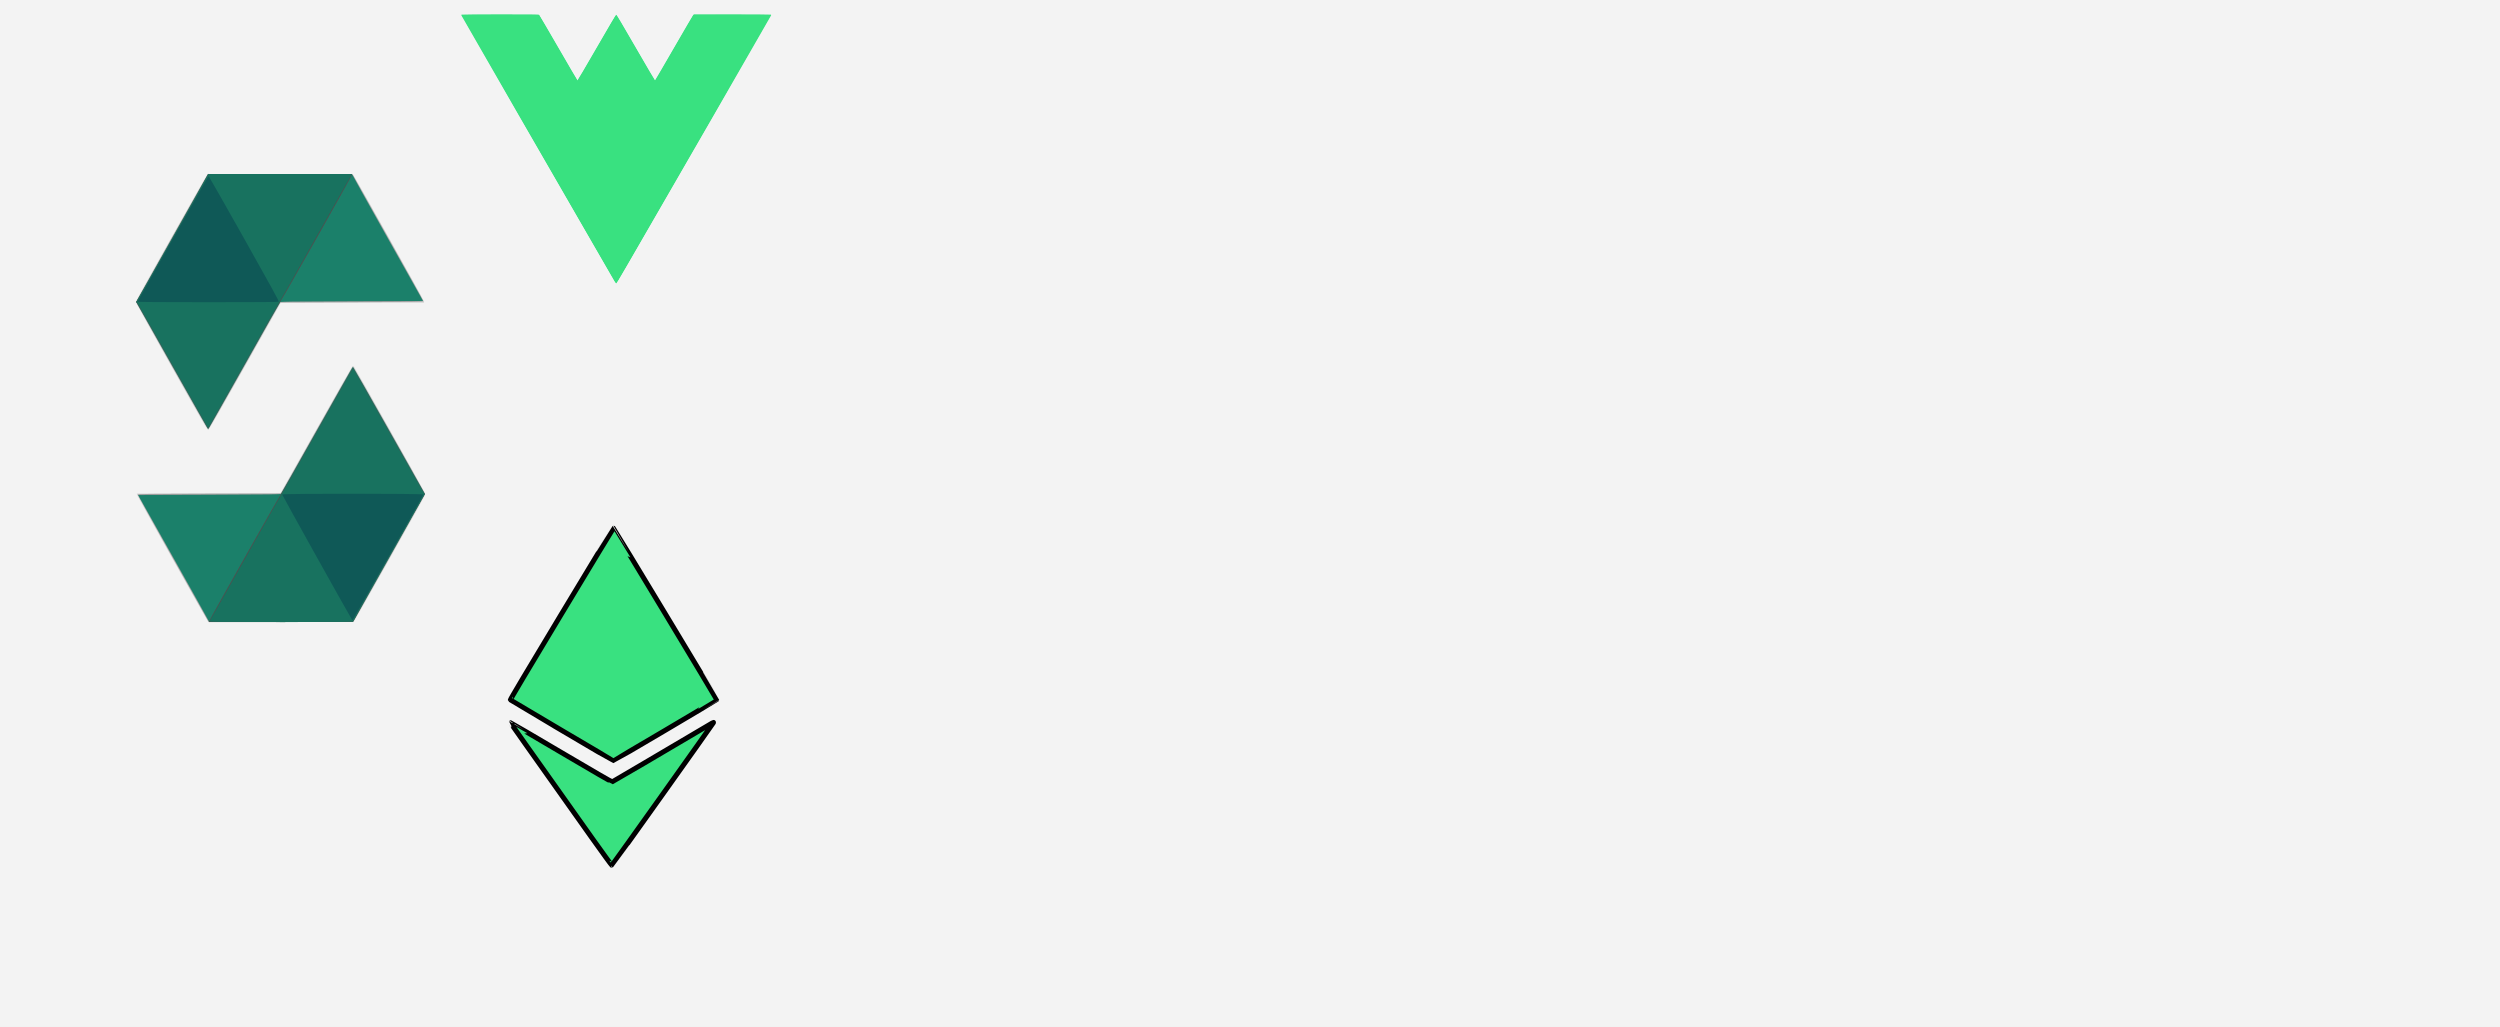
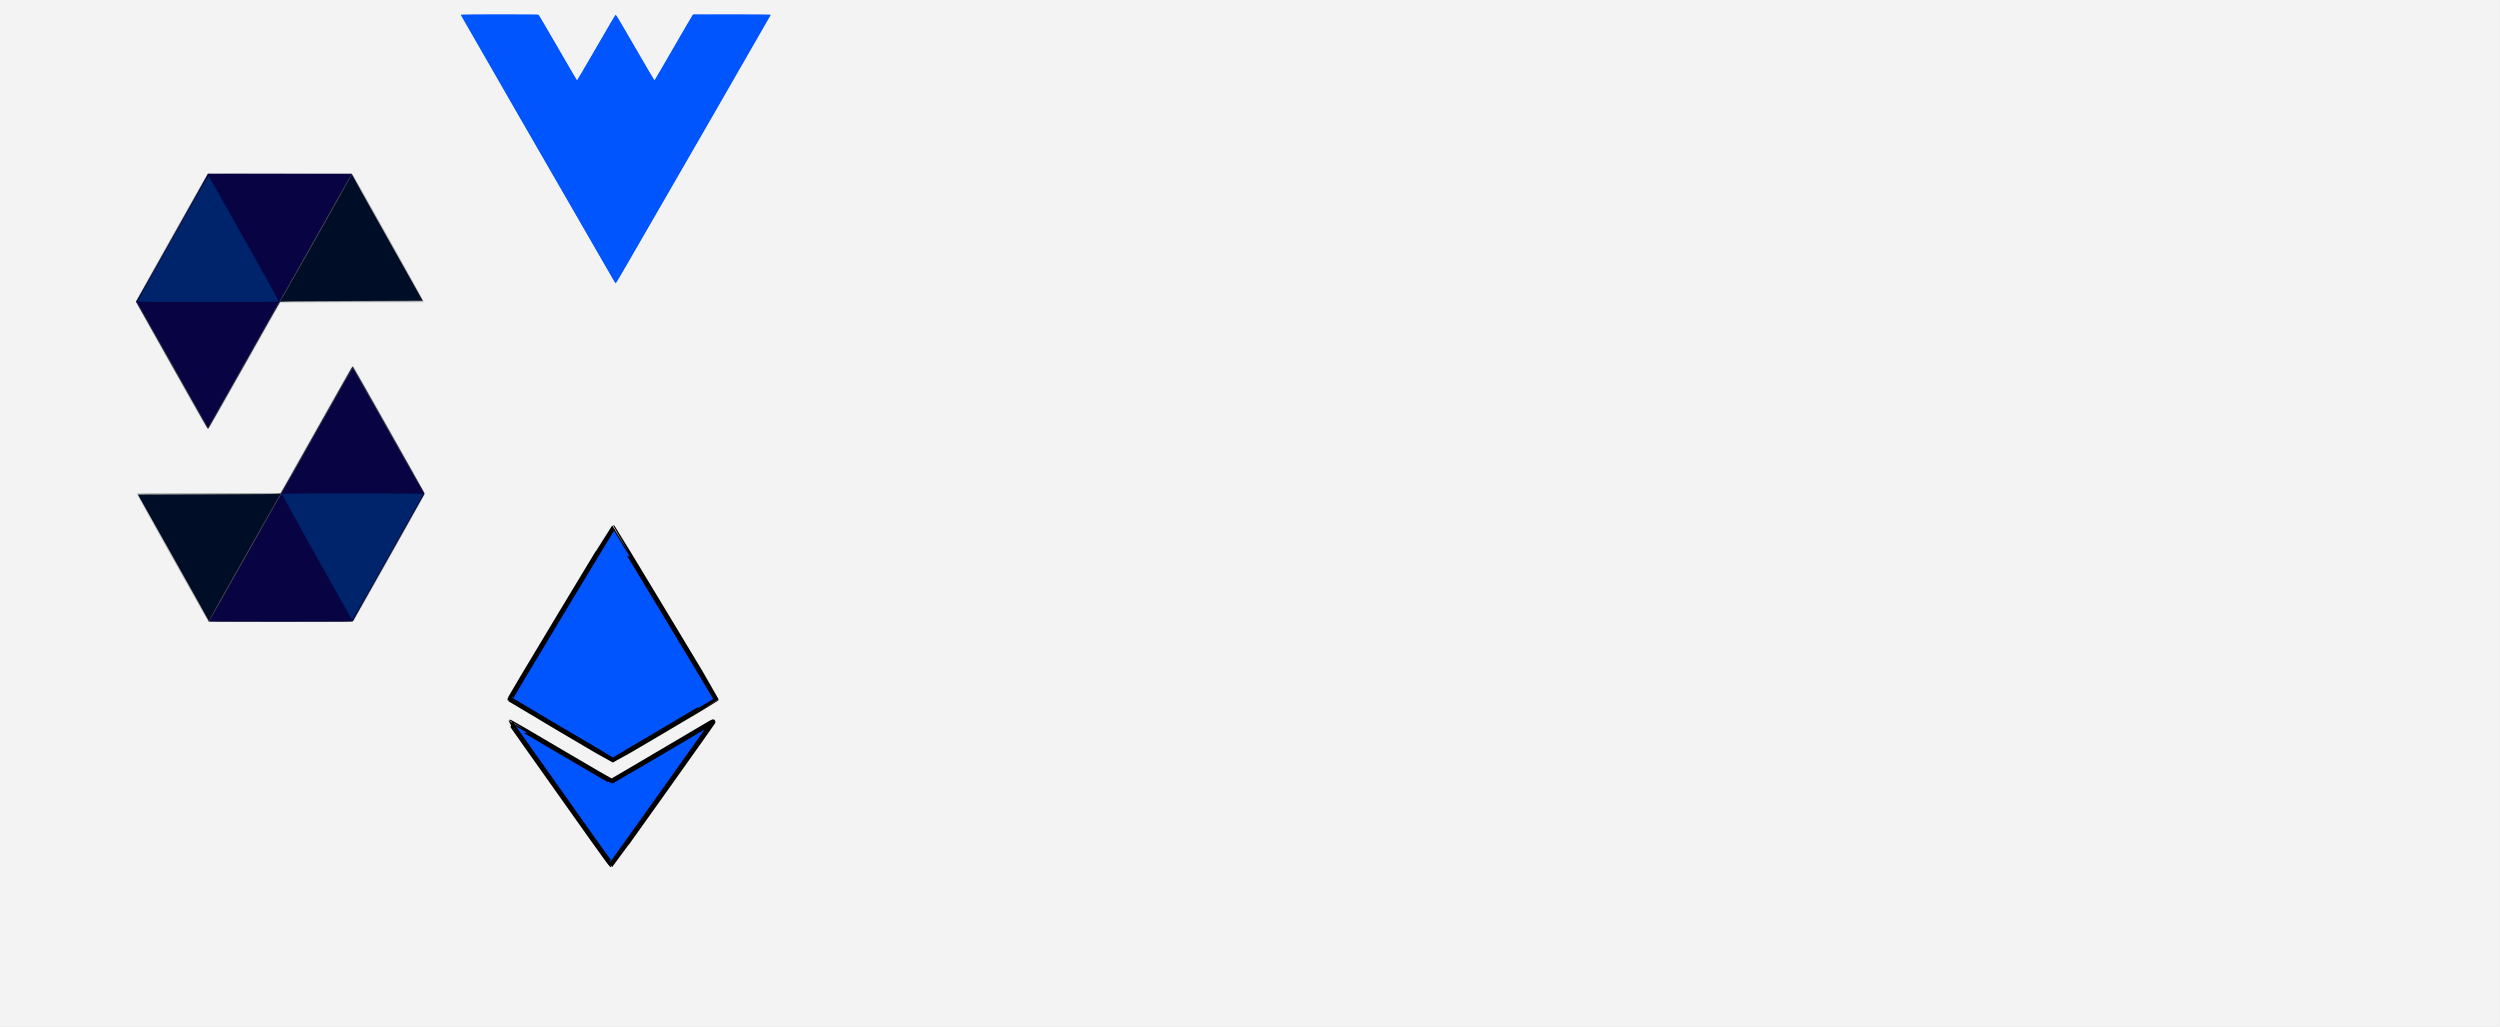
- <svg xmlns="http://www.w3.org/2000/svg" id="Layer_1" viewBox="0 0 759.387 311.844" version="1.1" width="759.387" height="311.844">
-   <defs id="defs4">
-     <style id="style2">.cls-1{letter-spacing:-.02em;}.cls-2,.cls-3{fill:#fff;}.cls-2,.cls-4,.cls-5,.cls-6,.cls-7{stroke-miterlimit:10;}.cls-2,.cls-5,.cls-7{stroke-width:5px;}.cls-2,.cls-6,.cls-7{stroke:#022341;}.cls-8{letter-spacing:-.04em;}.cls-9{letter-spacing:0em;}.cls-10{letter-spacing:-.02em;}.cls-11{letter-spacing:-.02em;}.cls-12{letter-spacing:-.04em;}.cls-13{letter-spacing:-.02em;}.cls-14{letter-spacing:-.03em;}.cls-15{letter-spacing:-.02em;}.cls-16{letter-spacing:-.02em;}.cls-17{letter-spacing:-.02em;}.cls-18{fill:#043b4d;}.cls-19{fill:#3ee680;}.cls-20{fill:#18725f;}.cls-21,.cls-5{fill:#6cf1c7;}.cls-22{fill:#39e180;}.cls-23{letter-spacing:-.01em;}.cls-24{letter-spacing:-.01em;}.cls-25{letter-spacing:-.03em;}.cls-4{stroke:#fff;stroke-width:4.63px;}.cls-4,.cls-5,.cls-6,.cls-7{stroke-linecap:round;}.cls-4,.cls-6,.cls-7{fill:none;}.cls-26{letter-spacing:-.01em;}.cls-27{letter-spacing:-.02em;}.cls-28{letter-spacing:-.02em;}.cls-29{letter-spacing:-.01em;}.cls-30{letter-spacing:-.03em;}.cls-5{stroke:#18725f;}.cls-31{letter-spacing:-.01em;}.cls-32{letter-spacing:-.03em;}.cls-33{letter-spacing:-.02em;}.cls-6{stroke-width:4.82px;}.cls-34{letter-spacing:-.03em;}.cls-35{letter-spacing:-.03em;}.cls-36{letter-spacing:-.02em;}.cls-37{letter-spacing:-.01em;}.cls-38{letter-spacing:-.03em;}.cls-39{font-size:46.77px;}.cls-39,.cls-40{fill:#080444;font-family:Mont-Bold, Mont;}.cls-41{letter-spacing:-.02em;}.cls-42{letter-spacing:-.02em;}.cls-43{letter-spacing:-.02em;}.cls-44{letter-spacing:-.02em;}.cls-45{letter-spacing:-.02em;}.cls-46{letter-spacing:-.02em;}.cls-47{letter-spacing:-.02em;}.cls-48{letter-spacing:-.02em;}.cls-49{letter-spacing:-.02em;}.cls-40{font-size:68px;}.cls-50{letter-spacing:-.02em;}.cls-51{letter-spacing:-.02em;}.cls-52{letter-spacing:-.02em;}.cls-53{letter-spacing:-.03em;}.cls-54{letter-spacing:0em;}.cls-55{letter-spacing:-.01em;}</style>
+ <svg xmlns="http://www.w3.org/2000/svg" width="760" height="312" viewBox="0 0 760 312" fill="none">
+   <g clip-path="url(#clip0_616_232)">
+     <path opacity="0.192" d="M759.387 0H0V311.844H759.387V0Z" fill="white" />
+     <path d="M63.16 188.674C62.756 188.249 41.686 150.682 41.63 150.287L41.579 149.921L63.364 149.882L85.15 149.844L85.501 149.276C85.695 148.964 90.582 140.296 96.361 130.015C102.141 119.734 106.968 111.284 107.087 111.238C107.207 111.192 107.395 111.249 107.505 111.365C107.859 111.737 128.662 148.805 128.885 149.461C129.079 150.031 129.072 150.168 128.82 150.841C128.447 151.839 107.795 188.491 107.464 188.742C107.255 188.901 103.019 188.938 85.305 188.934C64.94 188.93 63.386 188.912 63.16 188.674ZM52.415 111.876C46.622 101.577 41.763 92.829 41.618 92.437C41.366 91.754 41.367 91.691 41.636 90.964C42.011 89.949 62.64 53.319 62.983 53.058C63.206 52.889 67.038 52.853 85.121 52.849C105.748 52.845 107.006 52.859 107.263 53.11C107.73 53.564 128.803 91.208 128.803 91.588V91.948H107.049H85.294L84.958 92.511C84.774 92.822 79.879 101.5 74.082 111.798C66.174 125.845 63.468 130.531 63.245 130.561C62.998 130.594 61.202 127.495 52.415 111.876Z" fill="#D2D2D2" />
+     <path d="M52.589 169.693C46.248 158.408 41.811 150.354 41.861 150.222C41.937 150.026 44.645 149.993 63.636 149.959L85.325 149.921L96.18 130.634C102.151 120.027 107.115 111.348 107.212 111.348C107.346 111.348 126.09 144.406 128.643 149.144C129.119 150.028 129.121 150.038 128.864 150.584C128.544 151.266 107.606 188.497 107.396 188.759C107.275 188.909 102.682 188.947 85.323 188.944L63.403 188.939L52.589 169.693ZM52.674 111.992C46.966 101.843 42.079 93.139 41.815 92.649C41.337 91.764 41.336 91.755 41.593 91.209C41.92 90.515 62.32 54.182 62.815 53.413L63.181 52.844L85.117 52.882L107.053 52.92L117.847 72.093C123.783 82.638 128.625 91.368 128.606 91.493C128.575 91.694 126.002 91.73 106.841 91.796L85.111 91.872L74.261 111.159C68.293 121.766 63.33 130.445 63.232 130.445C63.134 130.445 58.383 122.141 52.674 111.992Z" fill="#9D9D9D" />
+     <path d="M63.468 188.91C63.462 188.89 63.435 188.77 63.408 188.645C63.381 188.52 58.543 179.858 52.657 169.397L41.953 150.376L63.548 150.3C82.479 150.233 85.169 150.196 85.359 149.997C85.479 149.872 90.33 141.312 96.139 130.976C101.948 120.639 106.804 112.02 106.93 111.823C107.123 111.523 107.191 111.498 107.356 111.672C107.464 111.785 112.31 120.336 118.125 130.672C123.941 141.009 128.785 149.603 128.891 149.769C129.063 150.041 127.952 152.082 118.144 169.508L107.206 188.944L85.343 188.946C73.318 188.948 63.474 188.931 63.468 188.91ZM63.065 130.11C62.977 130.003 58.186 121.526 52.418 111.272C46.65 101.019 41.806 92.425 41.655 92.175L41.379 91.721L52.135 72.624C58.05 62.12 62.953 53.373 63.03 53.185L63.169 52.844L85.097 52.882C104.453 52.916 107.029 52.947 107.059 53.148C107.078 53.273 111.909 61.935 117.794 72.396L128.495 91.418L106.905 91.493C87.983 91.56 85.288 91.597 85.092 91.796C84.969 91.921 80.058 100.578 74.179 111.032C68.3 121.487 63.43 130.101 63.357 130.174C63.281 130.25 63.156 130.223 63.065 130.11Z" fill="#000D26" />
+     <path d="M63.565 188.615C63.779 187.94 84.933 150.517 85.266 150.224C85.455 150.057 90.443 141.327 96.349 130.824C102.256 120.321 107.142 111.727 107.209 111.727C107.275 111.727 112.089 120.181 117.908 130.514C123.726 140.847 128.579 149.41 128.692 149.542C129.072 149.985 129.11 150.123 128.91 150.325C128.637 150.603 107.281 188.573 107.281 188.781C107.281 188.902 101.245 188.948 85.37 188.948H63.459L63.565 188.615ZM63.082 129.966C63.011 129.854 58.203 121.326 52.398 111.014C46.592 100.702 41.732 92.155 41.597 92.02C41.301 91.724 41.3 91.718 41.549 91.466C41.806 91.207 63.176 53.19 63.176 52.994C63.176 52.897 70.826 52.845 85.063 52.845H106.95L106.864 53.173C106.7 53.799 85.713 90.966 85.225 91.493C84.956 91.785 79.945 100.549 74.091 110.969C68.237 121.389 63.394 129.972 63.329 130.041C63.264 130.111 63.153 130.077 63.082 129.966Z" fill="#4E4E4E" />
+     <path d="M63.666 188.683C63.794 188.537 68.653 179.961 74.465 169.624C80.277 159.287 85.262 150.489 85.542 150.072C85.823 149.656 90.785 140.903 96.57 130.623C102.355 120.342 107.143 111.929 107.211 111.928C107.279 111.926 112.128 120.439 117.986 130.845C123.845 141.251 128.71 149.789 128.797 149.818C129.022 149.893 128.992 150.312 128.748 150.51C128.549 150.672 107.433 188.143 107.236 188.683C107.144 188.934 105.961 188.948 85.286 188.948C64.486 188.948 63.444 188.936 63.666 188.683ZM62.911 129.509C62.745 129.232 57.954 120.718 52.266 110.59C46.577 100.462 41.828 92.1 41.713 92.007C41.446 91.793 41.445 91.498 41.71 91.283C41.889 91.137 62.307 54.946 63.075 53.413L63.36 52.845H85.173H106.987L106.682 53.261C106.514 53.491 101.643 62.101 95.856 72.396C90.07 82.691 85.197 91.29 85.028 91.504C84.859 91.718 79.931 100.414 74.078 110.828C68.225 121.242 63.386 129.819 63.325 129.888C63.264 129.956 63.078 129.786 62.911 129.509Z" fill="#080444" />
+     <path d="M106.935 188.607C106.726 188.45 86.375 152.46 85.645 150.956C85.421 150.495 85.429 150.449 85.851 149.809C86.092 149.443 90.996 140.78 96.748 130.557C106.272 113.63 107.222 112.001 107.39 112.304C112.725 121.924 128.653 149.91 128.778 149.883C128.986 149.838 129.02 150.251 128.814 150.325C128.641 150.387 107.248 188.344 107.238 188.607C107.234 188.712 107.221 188.797 107.209 188.797C107.197 188.797 107.074 188.712 106.935 188.607ZM63.08 129.512C63.008 129.402 58.204 120.887 52.404 110.592C46.605 100.296 41.78 91.889 41.681 91.91C41.446 91.96 41.453 91.673 41.692 91.434C41.987 91.139 63.257 53.256 63.211 53.109C63.189 53.037 63.287 53.043 63.429 53.123C63.634 53.237 83.855 88.911 84.814 90.85C85.048 91.322 85.043 91.362 84.702 91.823C84.507 92.088 79.646 100.664 73.9 110.882C68.154 121.1 63.398 129.517 63.332 129.587C63.265 129.657 63.152 129.623 63.08 129.512Z" fill="#080444" />
+     <path d="M106.898 188.183C105.539 185.986 85.66 150.34 85.714 150.199C85.832 149.89 128.696 149.898 128.625 150.207C128.54 150.571 107.231 188.342 107.111 188.342C107.047 188.342 106.952 188.271 106.898 188.183ZM41.806 91.659C41.806 91.362 63.226 53.442 63.367 53.489C63.449 53.517 68.31 62.062 74.168 72.478C81.934 86.287 84.777 91.469 84.664 91.607C84.542 91.757 80.055 91.796 63.157 91.796C50.452 91.796 41.806 91.741 41.806 91.659Z" fill="#00246B" />
+     <path d="M179.788 254.5C159.022 225.229 155.057 219.616 155.109 219.563C155.141 219.531 162.041 223.563 170.442 228.524C180.323 234.359 185.799 237.522 185.952 237.482C186.131 237.435 201.209 228.575 216.349 219.62C216.772 219.369 216.781 219.369 216.647 219.611C216.305 220.224 185.998 262.794 185.874 262.836C185.797 262.862 183.058 259.11 179.788 254.5ZM170.666 221.883C162.144 216.845 155.113 212.665 155.041 212.593C154.953 212.505 160.009 203.998 170.567 186.474C179.179 172.18 186.268 160.472 186.322 160.456C186.428 160.424 217.731 212.336 217.709 212.507C217.691 212.644 186.523 231.049 186.317 231.045C186.231 231.044 179.188 226.92 170.666 221.883Z" fill="#0055FF" stroke="black" stroke-width="1.526" />
+     <path d="M186.709 85.471C186.344 84.842 179.965 73.787 169.233 55.182C165.941 49.477 160.736 40.456 157.666 35.136C154.597 29.817 151.947 25.209 151.779 24.898C151.611 24.587 148.956 19.974 145.88 14.647C142.803 9.32 140.241 4.863 140.186 4.742C140.107 4.569 140.114 4.505 140.217 4.44C140.294 4.391 145.11 4.357 151.95 4.356C161.474 4.355 163.582 4.376 163.717 4.475C163.808 4.542 166.456 9.054 169.602 14.502C172.748 19.951 175.362 24.421 175.411 24.437C175.461 24.453 178.095 19.971 181.265 14.478C185.431 7.258 187.072 4.49 187.186 4.49C187.3 4.49 188.942 7.259 193.11 14.479C196.281 19.973 198.915 24.454 198.963 24.439C199.01 24.423 201.588 20.01 204.69 14.632C207.792 9.253 210.429 4.741 210.55 4.604L210.77 4.354L222.4 4.356C228.975 4.356 234.085 4.392 234.156 4.437C234.229 4.483 234.258 4.582 234.225 4.669C234.194 4.752 231.641 9.196 228.553 14.544C225.465 19.893 222.799 24.528 222.628 24.844C222.456 25.16 219.752 29.863 216.617 35.295C213.481 40.726 208.188 49.9 204.854 55.68C189.248 82.734 187.331 86.034 187.203 86.06C187.117 86.078 186.937 85.864 186.709 85.471Z" fill="#0055FF" />
+     <path d="M186.532 84.972C185.486 83.173 167.383 51.777 157.733 35.023C154.546 29.492 151.874 24.824 151.794 24.65C151.714 24.475 149.097 19.913 145.978 14.512C142.859 9.111 140.329 4.657 140.356 4.614C140.43 4.494 163.619 4.513 163.739 4.633C163.792 4.687 166.42 9.211 169.578 14.688C172.737 20.164 175.365 24.646 175.418 24.647C175.473 24.648 178.117 20.144 181.296 14.638C184.475 9.132 187.126 4.626 187.187 4.626C187.248 4.626 189.899 9.132 193.078 14.638C196.256 20.144 198.891 24.649 198.934 24.649C199.045 24.649 198.934 24.838 204.946 14.412C207.977 9.154 210.518 4.782 210.593 4.694C210.721 4.545 211.394 4.536 222.351 4.536C228.744 4.536 233.996 4.57 234.022 4.612C234.048 4.655 231.539 9.068 228.447 14.42C225.354 19.772 222.737 24.335 222.63 24.559C222.523 24.783 219.864 29.431 216.72 34.888C190.827 79.829 187.342 85.85 187.206 85.878C187.123 85.895 186.877 85.564 186.532 84.972Z" fill="#0055FF" />
+     <path d="M181.165 75.544C177.911 69.901 172.619 60.718 169.405 55.136C166.191 49.555 160.953 40.468 157.767 34.942C153.308 27.21 151.981 24.84 152.008 24.659C152.043 24.422 163.218 4.972 163.467 4.716C163.583 4.596 163.613 4.601 163.733 4.762C163.806 4.861 166.439 9.399 169.583 14.845C173.705 21.986 175.339 24.74 175.441 24.721C175.521 24.706 178.076 20.378 181.314 14.773C184.467 9.317 187.063 4.812 187.084 4.762C187.106 4.706 187.167 4.715 187.241 4.785C187.308 4.847 189.934 9.352 193.077 14.796C197.181 21.903 198.836 24.694 198.948 24.694C199.061 24.694 200.734 21.872 204.885 14.683C208.349 8.683 210.717 4.671 210.796 4.671C210.959 4.671 222.384 24.429 222.386 24.714C222.386 24.825 219.783 29.432 216.6 34.952C213.417 40.472 208.171 49.576 204.943 55.182C190.615 80.061 187.284 85.805 187.186 85.805C187.129 85.805 184.419 81.188 181.165 75.544Z" fill="#0055FF" />
+     <path d="M187.026 85.612C186.782 85.227 175.764 66.115 175.437 65.511C175.262 65.187 172.612 60.58 169.548 55.273C166.483 49.966 163.882 45.44 163.768 45.216C163.654 44.992 160.975 40.33 157.815 34.857C154.655 29.384 152.082 24.835 152.098 24.748C152.146 24.472 163.537 4.809 163.632 4.838C163.682 4.853 166.312 9.347 169.477 14.825C173.798 22.306 175.275 24.792 175.411 24.811C175.563 24.832 176.507 23.251 181.352 14.858C184.521 9.371 187.143 4.874 187.179 4.867C187.215 4.859 189.841 9.349 193.014 14.845C197.863 23.243 198.812 24.833 198.963 24.811C199.098 24.792 200.589 22.277 204.899 14.8C208.065 9.308 210.695 4.814 210.745 4.813C210.843 4.811 222.234 24.499 222.279 24.749C222.294 24.832 219.791 29.257 216.716 34.582C213.641 39.907 210.902 44.672 210.63 45.171C210.358 45.669 207.698 50.298 204.718 55.458C201.739 60.618 199.171 65.082 199.011 65.379C198.437 66.441 187.384 85.582 187.274 85.703C187.18 85.806 187.139 85.791 187.026 85.612Z" fill="#0055FF" />
+     <path d="M187.025 85.522C186.656 84.94 175.7 65.904 175.456 65.42C175.3 65.112 172.674 60.532 169.62 55.242C163.697 44.982 163.743 45.063 163.795 44.964C163.814 44.928 166.41 40.422 169.566 34.951C173.615 27.931 175.343 25.012 175.44 25.03C175.516 25.045 178.095 29.419 181.172 34.751C184.249 40.083 186.854 44.583 186.962 44.751C187.112 44.983 187.184 45.03 187.264 44.95C187.323 44.892 189.941 40.392 193.083 34.951C197.096 27.999 198.841 25.057 198.948 25.057C199.084 25.057 201.601 29.357 209.961 43.871L210.622 45.019L210.475 45.303C210.394 45.46 207.828 49.918 204.773 55.209C201.717 60.501 199.105 65.055 198.968 65.329C198.627 66.01 187.414 85.457 187.274 85.612C187.18 85.715 187.139 85.7 187.025 85.522Z" fill="#0055FF" />
+     <path d="M186.985 85.337C186.886 85.171 184.269 80.642 181.17 75.271C177.453 68.828 175.554 65.453 175.588 65.35C175.695 65.031 187.102 45.368 187.184 45.36C187.266 45.352 198.831 65.297 198.831 65.446C198.831 65.523 187.352 85.44 187.237 85.563C187.198 85.604 187.085 85.502 186.985 85.337Z" fill="#0055FF" />
+   </g>
+   <defs>
+     <clipPath id="clip0_616_232">
+       <rect width="759.387" height="311.844" fill="white" />
+     </clipPath>
  </defs>
-   <rect style="opacity:0.192;vector-effect:none;fill:#ffffff;fill-opacity:1;stroke:none;stroke-width:3.647;stroke-linecap:round;stroke-linejoin:round;stroke-miterlimit:4;stroke-dasharray:none;stroke-dashoffset:0;stroke-opacity:1;paint-order:markers stroke fill" id="rect873" width="759.387" height="311.844" x="0" y="0" />
-   <g id="g4792" transform="matrix(0.5728367,0,0,0.5728367,-383.5351,-198.0159)">
-     <path style="fill:#d2d2d2;stroke-width:0.265" d="m 779.794,675.044 c -0.705,-0.741 -37.487,-66.323 -37.584,-67.012 l -0.09,-0.639 38.031,-0.067 38.031,-0.067 0.614,-0.991 c 0.337,-0.545 8.869,-15.676 18.958,-33.624 10.09,-17.948 18.515,-32.698 18.724,-32.778 0.209,-0.08 0.537,0.019 0.729,0.221 0.618,0.649 36.934,65.358 37.323,66.504 0.338,0.995 0.327,1.234 -0.113,2.409 -0.652,1.743 -36.705,65.725 -37.282,66.164 -0.365,0.278 -7.759,0.342 -38.684,0.336 -35.55,-0.007 -38.262,-0.039 -38.658,-0.455 z M 761.037,540.977 c -10.114,-17.979 -18.595,-33.249 -18.848,-33.934 -0.44,-1.192 -0.439,-1.303 0.03,-2.571 0.655,-1.772 36.667,-65.718 37.267,-66.173 0.388,-0.294 7.079,-0.357 38.646,-0.364 36.008,-0.008 38.204,0.018 38.653,0.455 0.815,0.793 37.602,66.509 37.602,67.172 v 0.628 h -37.977 -37.977 l -0.586,0.984 c -0.323,0.541 -8.866,15.692 -18.986,33.668 -13.805,24.522 -18.529,32.702 -18.918,32.754 -0.432,0.058 -3.567,-5.351 -18.906,-32.618 z" id="path4776" />
-     <path style="fill:#9d9d9d;stroke-width:0.265" d="m 761.341,641.908 c -11.069,-19.7 -18.816,-33.76 -18.728,-33.99 0.132,-0.343 4.861,-0.4 38.013,-0.459 l 37.862,-0.067 18.95,-33.668 c 10.423,-18.518 19.089,-33.668 19.258,-33.668 0.234,0 32.956,57.71 37.412,65.98 0.832,1.543 0.834,1.561 0.387,2.514 -0.559,1.19 -37.11,66.186 -37.477,66.642 -0.211,0.262 -8.229,0.329 -38.532,0.323 l -38.266,-0.008 z m 0.148,-100.728 c -9.965,-17.717 -18.496,-32.912 -18.957,-33.767 -0.833,-1.544 -0.836,-1.56 -0.387,-2.514 0.571,-1.212 36.184,-64.639 37.047,-65.982 l 0.639,-0.993 38.294,0.067 38.294,0.067 18.842,33.47 c 10.363,18.408 18.815,33.648 18.782,33.867 -0.053,0.35 -4.546,0.413 -37.995,0.529 l -37.934,0.132 -18.941,33.668 c -10.418,18.518 -19.081,33.668 -19.253,33.668 -0.172,0 -8.466,-14.496 -18.431,-32.213 z" id="path4774" />
-     <path style="fill:#1b806a;fill-opacity:1;stroke-width:0.265" d="m 780.332,675.456 c -0.011,-0.036 -0.058,-0.245 -0.105,-0.463 -0.046,-0.218 -8.492,-15.339 -18.769,-33.602 l -18.684,-33.205 37.697,-0.132 c 33.047,-0.116 37.744,-0.181 38.076,-0.529 0.209,-0.218 8.676,-15.161 18.818,-33.205 10.141,-18.045 18.619,-33.09 18.839,-33.434 0.336,-0.525 0.456,-0.568 0.743,-0.265 0.188,0.199 8.649,15.125 18.8,33.17 10.152,18.045 18.609,33.046 18.793,33.337 0.301,0.474 -1.639,4.037 -18.76,34.458 l -19.096,33.929 -38.166,0.004 c -20.991,0.002 -38.175,-0.026 -38.186,-0.062 z m -0.704,-102.647 c -0.153,-0.188 -8.517,-14.987 -18.586,-32.886 -10.07,-17.899 -18.525,-32.901 -18.79,-33.337 l -0.481,-0.794 18.776,-33.337 c 10.327,-18.336 18.886,-33.606 19.02,-33.934 l 0.243,-0.596 38.279,0.067 c 33.789,0.059 38.286,0.114 38.339,0.464 0.033,0.218 8.466,15.339 18.74,33.602 l 18.68,33.205 -37.689,0.132 c -33.034,0.116 -37.738,0.181 -38.08,0.529 -0.215,0.218 -8.787,15.329 -19.051,33.58 -10.263,18.251 -18.765,33.287 -18.892,33.415 -0.133,0.133 -0.351,0.085 -0.51,-0.11 z" id="path4772" />
-     <path style="fill:#4e4e4e;stroke-width:0.265" d="m 780.501,674.94 c 0.374,-1.178 37.302,-66.507 37.883,-67.019 0.331,-0.291 9.038,-15.531 19.348,-33.867 10.311,-18.336 18.842,-33.337 18.957,-33.337 0.116,0 8.52,14.759 18.677,32.797 10.157,18.038 18.629,32.986 18.827,33.217 0.663,0.774 0.73,1.014 0.381,1.368 -0.477,0.484 -37.758,66.769 -37.758,67.132 0,0.212 -10.537,0.292 -38.25,0.292 h -38.25 z m -0.843,-102.384 c -0.123,-0.195 -8.517,-15.082 -18.652,-33.083 -10.135,-18.001 -18.62,-32.922 -18.855,-33.158 -0.517,-0.517 -0.517,-0.527 -0.083,-0.967 0.447,-0.453 37.755,-66.818 37.755,-67.161 0,-0.169 13.355,-0.26 38.208,-0.26 h 38.208 l -0.15,0.573 c -0.286,1.093 -36.923,65.975 -37.774,66.896 -0.471,0.509 -9.217,15.809 -19.437,33.999 -10.219,18.19 -18.674,33.173 -18.788,33.294 -0.114,0.122 -0.308,0.062 -0.431,-0.132 z" id="path4770" />
-     <path style="fill:#18725f;fill-opacity:1;stroke-width:0.265" d="m 780.677,675.059 c 0.224,-0.255 8.708,-15.227 18.853,-33.271 10.146,-18.045 18.847,-33.404 19.337,-34.131 0.49,-0.728 9.153,-16.007 19.251,-33.953 10.098,-17.947 18.458,-32.633 18.576,-32.636 0.118,-0.003 8.583,14.858 18.811,33.024 10.227,18.166 18.72,33.07 18.872,33.121 0.393,0.131 0.342,0.862 -0.085,1.209 -0.347,0.283 -37.21,65.694 -37.554,66.638 -0.16,0.438 -2.226,0.463 -38.318,0.463 -36.311,0 -38.13,-0.022 -37.743,-0.463 z m -1.316,-103.3 c -0.291,-0.484 -8.654,-15.345 -18.585,-33.026 -9.93,-17.681 -18.22,-32.279 -18.422,-32.441 -0.466,-0.374 -0.468,-0.888 -0.005,-1.265 0.313,-0.254 35.957,-63.433 37.297,-66.109 l 0.497,-0.992 h 38.08 38.08 l -0.532,0.728 c -0.293,0.4 -8.797,15.432 -18.898,33.404 -10.101,17.972 -18.608,32.982 -18.903,33.356 -0.296,0.374 -8.897,15.555 -19.115,33.734 -10.218,18.18 -18.665,33.152 -18.771,33.272 -0.106,0.12 -0.431,-0.178 -0.723,-0.661 z" id="path4768" />
-     <path style="fill:#18725f;fill-opacity:1;stroke-width:0.265" d="m 856.213,674.927 c -0.365,-0.274 -35.893,-63.103 -37.167,-65.728 -0.391,-0.805 -0.377,-0.885 0.359,-2.002 0.422,-0.64 8.982,-15.764 19.023,-33.609 16.626,-29.549 18.285,-32.394 18.578,-31.865 9.313,16.794 37.119,65.649 37.338,65.602 0.363,-0.078 0.421,0.643 0.062,0.772 -0.303,0.109 -37.649,66.37 -37.666,66.829 -0.007,0.182 -0.029,0.331 -0.05,0.331 -0.021,0 -0.236,-0.149 -0.478,-0.331 z M 779.654,571.765 c -0.126,-0.193 -8.512,-15.057 -18.636,-33.03 -10.124,-17.973 -18.548,-32.649 -18.719,-32.612 -0.411,0.087 -0.399,-0.413 0.019,-0.832 0.514,-0.514 37.646,-66.647 37.565,-66.904 -0.039,-0.126 0.132,-0.114 0.381,0.025 0.357,0.2 35.657,62.476 37.331,65.859 0.408,0.825 0.4,0.895 -0.195,1.7 -0.341,0.462 -8.827,15.433 -18.858,33.271 -10.031,17.837 -18.333,32.531 -18.449,32.653 -0.116,0.122 -0.314,0.063 -0.44,-0.13 z" id="path4766" />
-     <path style="fill:#0f5957;fill-opacity:1;stroke-width:0.265" d="m 856.147,674.187 c -2.371,-3.836 -37.075,-66.063 -36.981,-66.309 0.207,-0.539 75.035,-0.526 74.909,0.013 -0.148,0.636 -37.346,66.572 -37.557,66.572 -0.11,0 -0.278,-0.125 -0.372,-0.277 z M 742.517,505.684 c 0,-0.517 37.394,-66.714 37.639,-66.632 0.144,0.048 8.629,14.965 18.856,33.149 13.557,24.106 18.521,33.152 18.323,33.393 -0.214,0.262 -8.046,0.331 -37.544,0.331 -22.18,0 -37.274,-0.097 -37.274,-0.24 z" id="path4764" />
-   </g>
-   <path id="path4813" d="m 179.787,254.5 c -20.766,-29.27 -24.731,-34.884 -24.679,-34.937 0.032,-0.032 6.932,4 15.333,8.961 9.882,5.835 15.358,8.998 15.51,8.958 0.179,-0.047 15.257,-8.907 30.396,-17.862 0.424,-0.251 0.433,-0.251 0.298,-0.009 -0.342,0.614 -30.649,43.184 -30.773,43.225 -0.077,0.026 -2.816,-3.725 -6.086,-8.335 z m -9.122,-32.617 c -8.522,-5.037 -15.553,-9.218 -15.625,-9.29 -0.088,-0.088 4.968,-8.595 15.526,-26.119 8.611,-14.294 15.701,-26.002 15.754,-26.018 0.106,-0.032 31.41,51.88 31.387,52.051 -0.018,0.137 -31.186,18.542 -31.392,18.538 -0.086,-0.001 -7.129,-4.125 -15.651,-9.162 z" style="fill:#39e180;fill-opacity:1;stroke:#000000;stroke-width:1.526;stroke-miterlimit:4;stroke-dasharray:none" />
-   <g id="g5017" transform="matrix(1.127674,0,0,1.127674,-819.9119,-516.8469)" style="opacity:1;fill:#39e180;fill-opacity:1">
-     <path id="path4885" d="m 892.653,534.125 c -0.324,-0.558 -5.981,-10.362 -15.498,-26.86 -2.919,-5.06 -7.534,-13.059 -10.257,-17.776 -2.722,-4.717 -5.072,-8.803 -5.221,-9.079 -0.149,-0.276 -2.503,-4.367 -5.231,-9.091 -2.728,-4.724 -5,-8.676 -5.049,-8.783 -0.07,-0.154 -0.064,-0.21 0.027,-0.268 0.068,-0.043 4.339,-0.074 10.405,-0.075 8.446,-9.1e-4 10.315,0.018 10.435,0.106 0.08,0.059 2.429,4.06 5.218,8.892 2.79,4.832 5.108,8.796 5.152,8.81 0.044,0.014 2.38,-3.96 5.191,-8.831 3.695,-6.402 5.15,-8.857 5.251,-8.857 0.101,0 1.557,2.455 5.253,8.858 2.812,4.872 5.148,8.846 5.19,8.832 0.042,-0.014 2.328,-3.928 5.078,-8.697 2.751,-4.769 5.089,-8.771 5.197,-8.893 l 0.195,-0.221 10.313,0.001 c 5.831,6.1e-4 10.362,0.032 10.425,0.072 0.064,0.041 0.09,0.128 0.061,0.205 -0.028,0.074 -2.292,4.015 -5.03,8.758 -2.738,4.743 -5.103,8.853 -5.254,9.133 -0.152,0.281 -2.55,4.451 -5.331,9.267 -2.78,4.817 -7.474,12.951 -10.431,18.077 -13.839,23.991 -15.539,26.917 -15.652,26.94 -0.077,0.016 -0.236,-0.174 -0.438,-0.522 z" style="fill:#39e180;stroke-width:0.08;fill-opacity:1" />
-     <path id="path4883" d="m 892.496,533.682 c -0.928,-1.596 -16.981,-29.437 -25.539,-44.294 -2.825,-4.905 -5.195,-9.045 -5.266,-9.199 -0.071,-0.155 -2.392,-4.2 -5.158,-8.989 -2.766,-4.789 -5.01,-8.739 -4.986,-8.778 0.066,-0.106 20.63,-0.09 20.736,0.017 0.047,0.048 2.378,4.06 5.178,8.916 2.801,4.856 5.131,8.831 5.179,8.832 0.048,0.001 2.393,-3.993 5.212,-8.876 2.819,-4.883 5.17,-8.878 5.224,-8.878 0.054,0 2.405,3.995 5.223,8.878 2.819,4.883 5.155,8.878 5.193,8.878 0.099,0 0,0.167 5.332,-9.079 2.688,-4.662 4.941,-8.54 5.008,-8.617 0.113,-0.133 0.711,-0.141 10.427,-0.141 5.669,0 10.326,0.031 10.349,0.068 0.023,0.037 -2.202,3.951 -4.944,8.697 -2.742,4.746 -5.063,8.792 -5.158,8.991 -0.095,0.199 -2.453,4.321 -5.241,9.159 -22.961,39.853 -26.052,45.192 -26.173,45.218 -0.073,0.015 -0.292,-0.278 -0.597,-0.803 z" style="fill:#39e180;fill-opacity:1;stroke-width:0.08" />
-     <path id="path4881" d="m 887.737,525.322 c -2.886,-5.004 -7.579,-13.148 -10.429,-18.097 -2.85,-4.949 -7.494,-13.008 -10.32,-17.908 -3.954,-6.857 -5.131,-8.958 -5.107,-9.119 0.031,-0.21 9.941,-17.457 10.161,-17.684 0.104,-0.107 0.13,-0.102 0.236,0.04 0.065,0.088 2.4,4.112 5.188,8.942 3.655,6.332 5.104,8.775 5.194,8.757 0.071,-0.014 2.337,-3.852 5.208,-8.822 2.796,-4.839 5.098,-8.834 5.117,-8.878 0.02,-0.049 0.074,-0.041 0.14,0.02 0.059,0.055 2.387,4.051 5.175,8.878 3.639,6.302 5.107,8.777 5.207,8.777 0.1,0 1.583,-2.502 5.264,-8.878 3.072,-5.32 5.172,-8.878 5.242,-8.878 0.144,0 10.276,17.521 10.278,17.774 0,0.098 -2.308,4.184 -5.131,9.079 -2.823,4.895 -7.475,12.968 -10.338,17.939 -12.706,22.063 -15.659,27.156 -15.746,27.156 -0.051,0 -2.454,-4.095 -5.339,-9.099 z" style="fill:#39e180;stroke-width:0.08;fill-opacity:1" />
-     <path id="path4879" d="m 892.934,534.25 c -0.216,-0.342 -9.986,-17.29 -10.276,-17.826 -0.155,-0.287 -2.506,-4.373 -5.223,-9.079 -2.717,-4.706 -5.024,-8.719 -5.125,-8.918 -0.101,-0.199 -2.477,-4.333 -5.279,-9.186 -2.802,-4.853 -5.084,-8.887 -5.07,-8.964 0.043,-0.245 10.145,-17.681 10.229,-17.656 0.044,0.013 2.376,3.999 5.183,8.857 3.832,6.634 5.142,8.838 5.263,8.855 0.135,0.019 0.972,-1.383 5.269,-8.826 2.81,-4.867 5.135,-8.854 5.167,-8.861 0.032,-0.007 2.361,3.975 5.175,8.849 4.3,7.447 5.142,8.857 5.276,8.838 0.12,-0.017 1.442,-2.247 5.264,-8.878 2.807,-4.87 5.14,-8.855 5.184,-8.856 0.087,-0.002 10.188,17.457 10.228,17.678 0.013,0.074 -2.207,3.998 -4.934,8.72 -2.727,4.722 -5.155,8.948 -5.397,9.39 -0.241,0.442 -2.6,4.547 -5.242,9.123 -2.642,4.576 -4.92,8.535 -5.062,8.798 -0.508,0.942 -10.311,17.915 -10.408,18.023 -0.083,0.091 -0.12,0.078 -0.22,-0.08 z" style="fill:#39e180;fill-opacity:1;stroke-width:0.08" />
-     <path id="path4877" d="m 892.933,534.169 c -0.327,-0.515 -10.043,-17.396 -10.26,-17.826 -0.138,-0.273 -2.467,-4.335 -5.175,-9.026 -5.253,-9.098 -5.212,-9.026 -5.166,-9.114 0.017,-0.032 2.32,-4.027 5.118,-8.879 3.59,-6.225 5.123,-8.814 5.21,-8.798 0.067,0.013 2.354,3.892 5.083,8.62 2.728,4.728 5.039,8.718 5.135,8.867 0.132,0.206 0.196,0.248 0.268,0.177 0.052,-0.051 2.373,-4.042 5.16,-8.867 3.559,-6.164 5.106,-8.774 5.201,-8.774 0.121,0 2.353,3.813 9.767,16.684 l 0.586,1.017 -0.131,0.252 c -0.072,0.139 -2.347,4.092 -5.057,8.785 -2.709,4.693 -5.026,8.731 -5.147,8.974 -0.302,0.604 -10.245,17.849 -10.37,17.986 -0.083,0.091 -0.12,0.078 -0.22,-0.08 z" style="fill:#39e180;fill-opacity:1;stroke-width:0.08" />
-     <path id="path4875" d="m 892.897,534.005 c -0.088,-0.147 -2.409,-4.164 -5.157,-8.926 -3.296,-5.713 -4.98,-8.706 -4.95,-8.798 0.095,-0.283 10.21,-17.72 10.283,-17.726 0.072,-0.007 10.328,17.68 10.328,17.812 10e-5,0.068 -10.18,17.731 -10.282,17.84 -0.034,0.036 -0.134,-0.054 -0.223,-0.201 z" style="fill:#39e180;fill-opacity:1;stroke-width:0.08" />
-   </g>
</svg>
